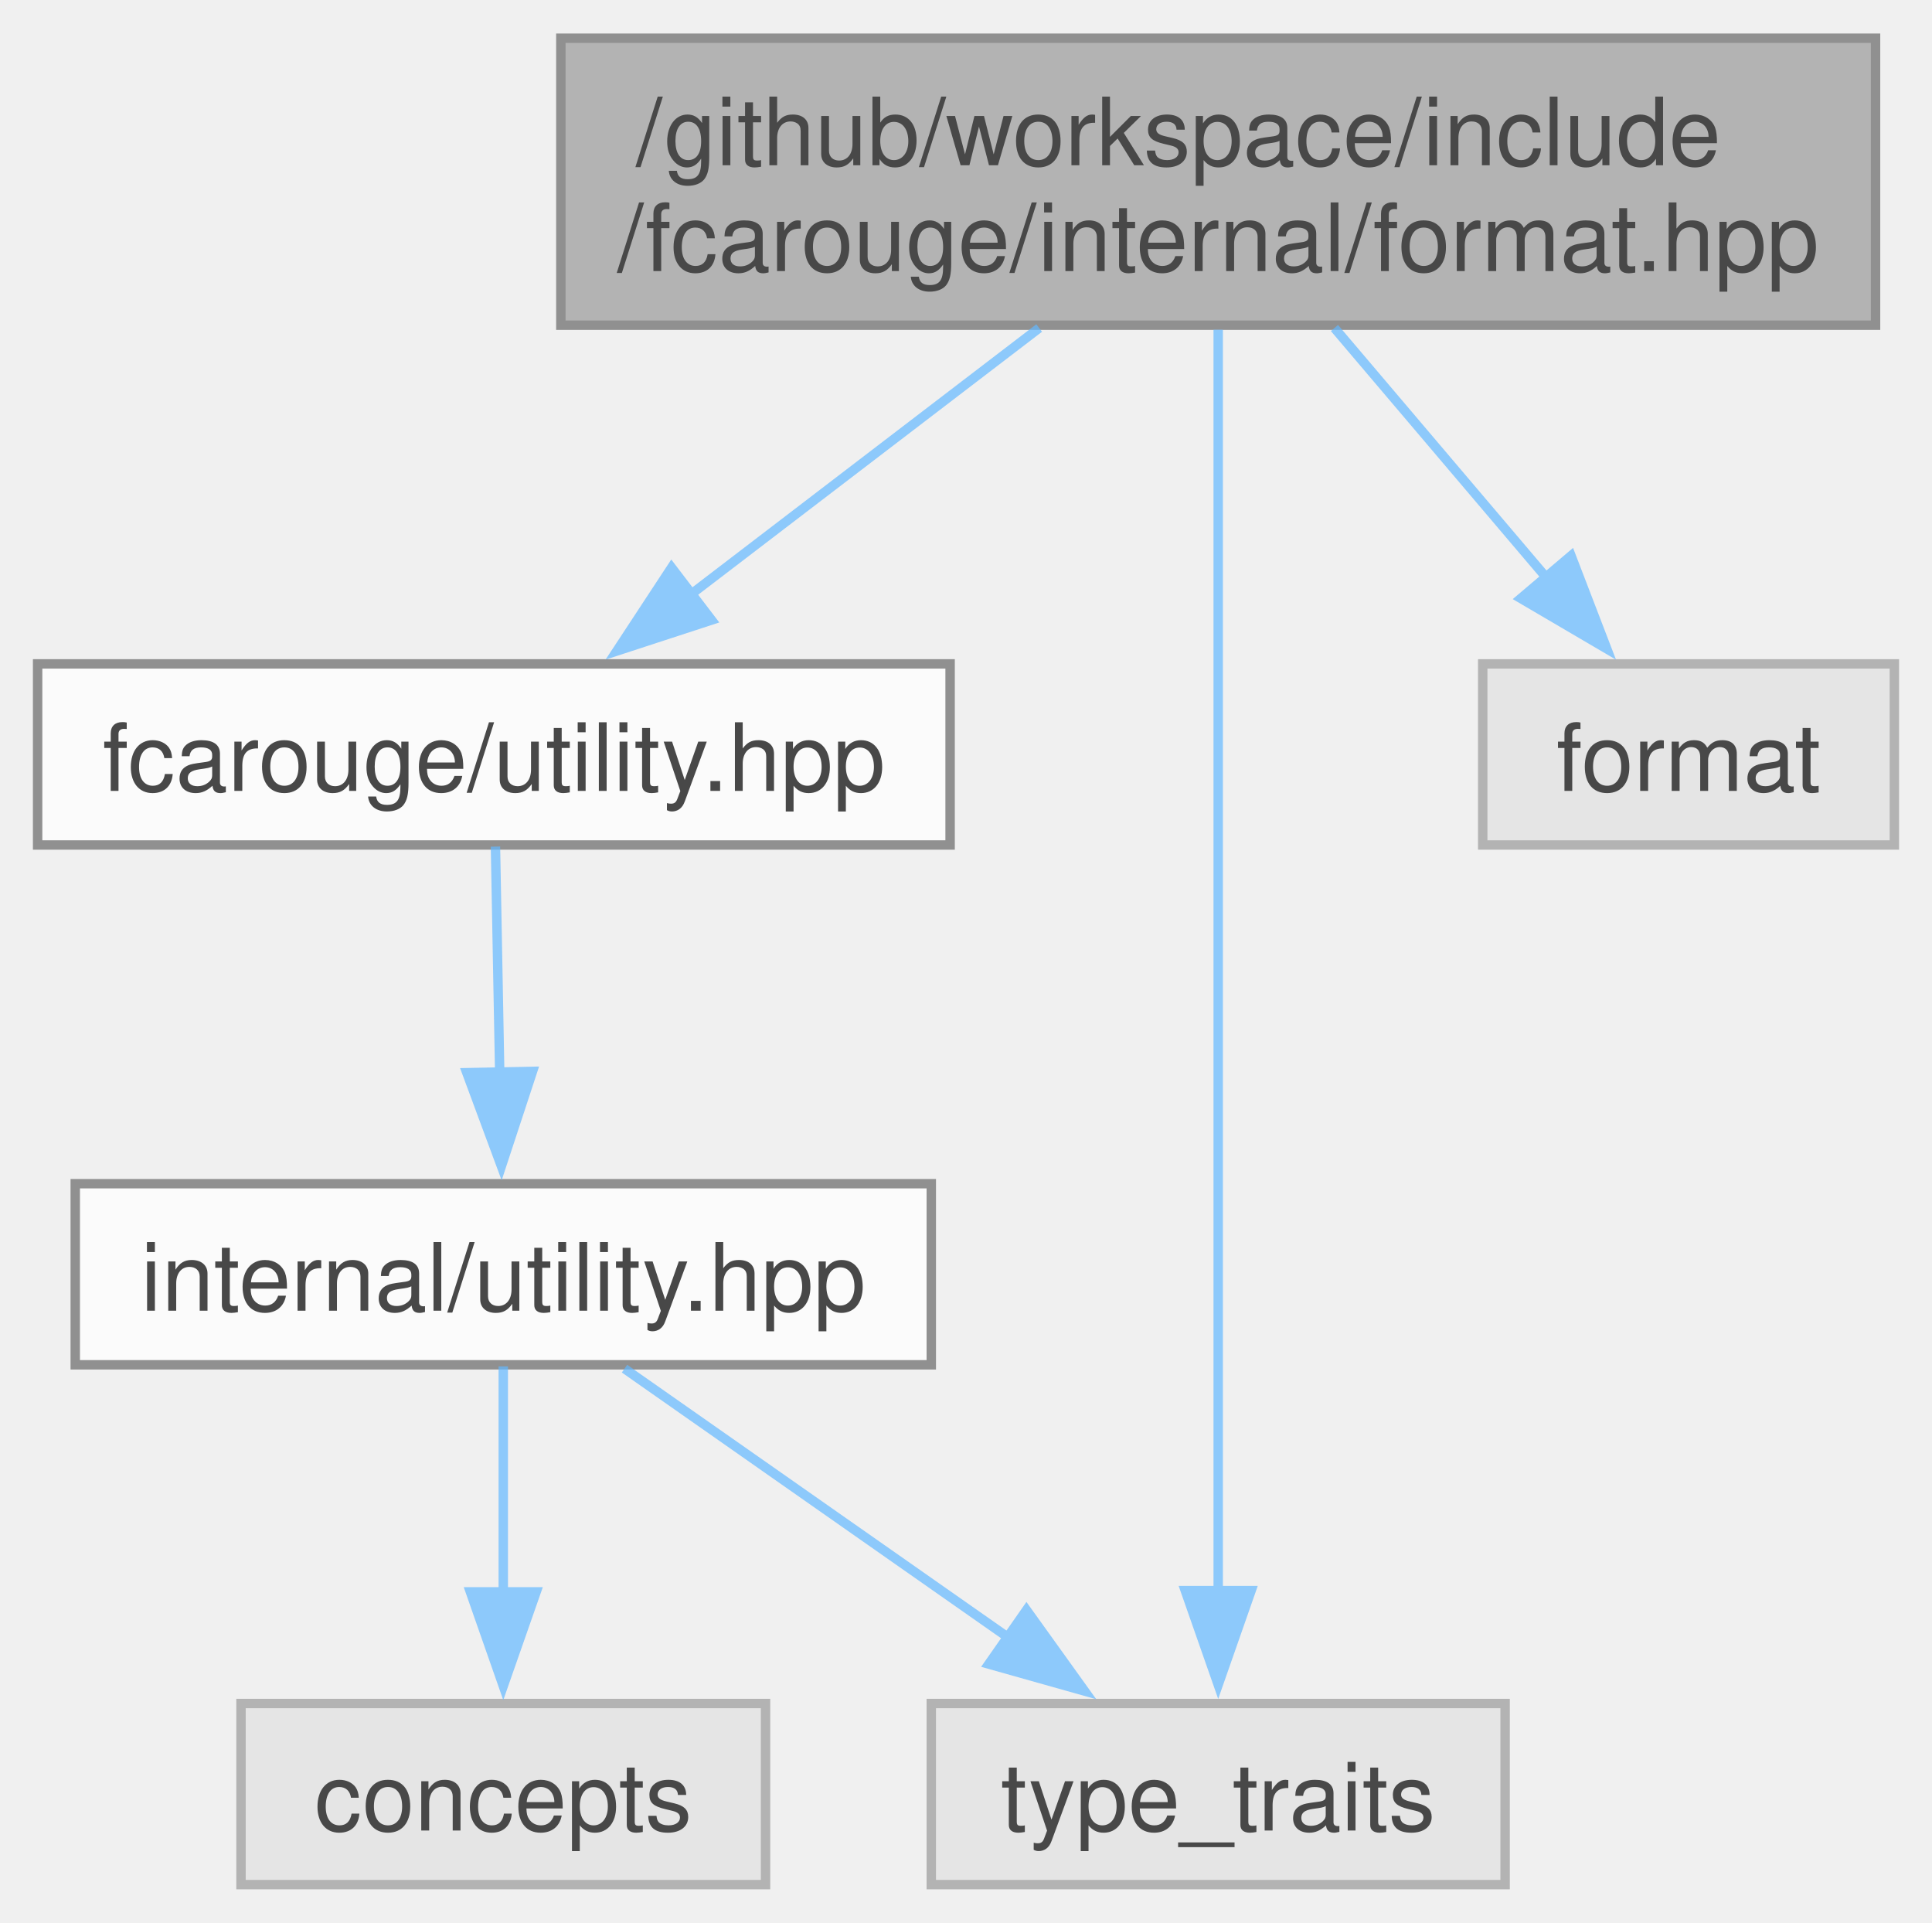
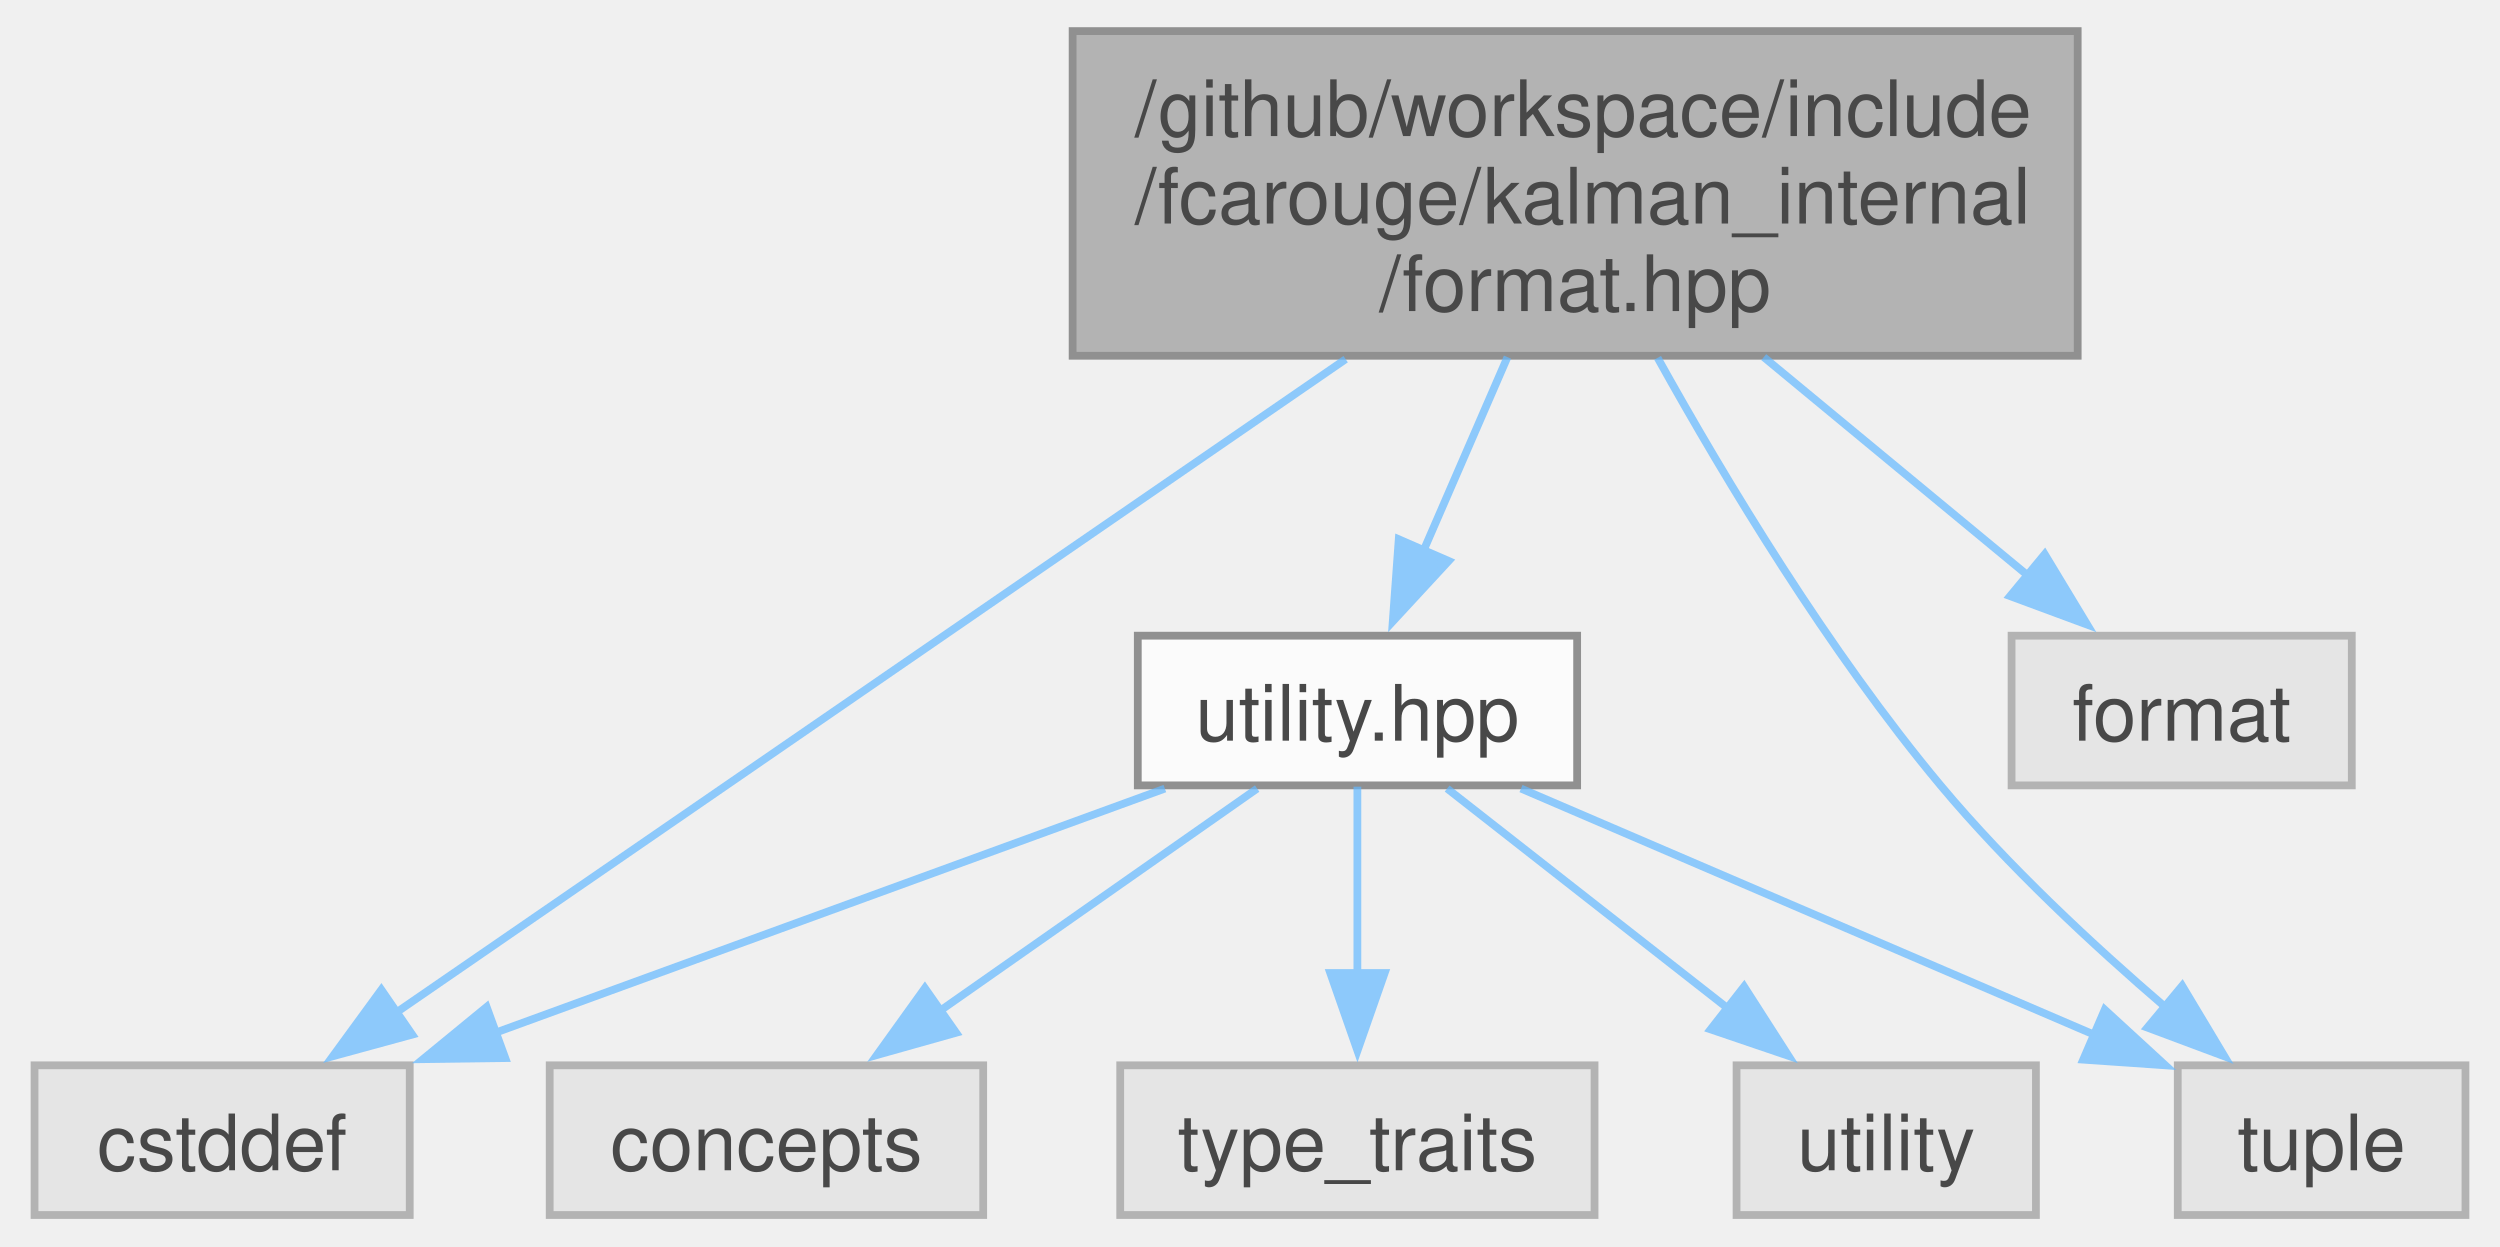
- <svg xmlns="http://www.w3.org/2000/svg" xmlns:xlink="http://www.w3.org/1999/xlink" width="205pt" height="204pt" viewBox="0.00 0.00 205.38 204.25">
+ <svg xmlns="http://www.w3.org/2000/svg" xmlns:xlink="http://www.w3.org/1999/xlink" width="321pt" height="160pt" viewBox="0.00 0.00 320.62 160.25">
  <svg id="main" version="1.1" xml:space="preserve">
    <style type="text/css">
.node, .edge {opacity: 0.7;}
.node.selected, .edge.selected {opacity: 1;}
.edge:hover path { stroke: red; }
.edge:hover polygon { stroke: red; fill: red; }
</style>
    <svg id="graph" class="graph">
-       <g id="graph0" class="graph" transform="scale(1 1) rotate(0) translate(4 200.25)">
+       <g id="graph0" class="graph" transform="scale(1 1) rotate(0) translate(4 156.25)">
        <g id="Node000001" class="node">
          <g id="a_Node000001">
-             <a xlink:title=" ">
-               <polygon fill="#999999" stroke="#666666" points="195.38,-196.25 55.62,-196.25 55.62,-165.75 195.38,-165.75 195.38,-196.25" />
-               <text text-anchor="start" x="63.62" y="-182.75" font-family="Helvetica,sans-Serif" font-size="10.00">/github/workspace/include</text>
-               <text text-anchor="middle" x="125.5" y="-171.5" font-family="Helvetica,sans-Serif" font-size="10.00">/fcarouge/internal/format.hpp</text>
+             <a xlink:title="Formatting support for the Kalman filter.">
+               <polygon fill="#999999" stroke="#666666" points="262.75,-152.25 133.5,-152.25 133.5,-110.5 262.75,-110.5 262.75,-152.25" />
+               <text text-anchor="start" x="141.5" y="-138.75" font-family="Helvetica,sans-Serif" font-size="10.00">/github/workspace/include</text>
+               <text text-anchor="start" x="141.5" y="-127.5" font-family="Helvetica,sans-Serif" font-size="10.00">/fcarouge/kalman_internal</text>
+               <text text-anchor="middle" x="198.12" y="-116.25" font-family="Helvetica,sans-Serif" font-size="10.00">/format.hpp</text>
            </a>
          </g>
        </g>
        <g id="Node000002" class="node">
          <g id="a_Node000002">
-             <a xlink:href="utility_8hpp.xhtml" target="_top" xlink:title="The collection of utilities supporting the library.">
-               <polygon fill="white" stroke="#666666" points="97,-129.75 0,-129.75 0,-110.5 97,-110.5 97,-129.75" />
-               <text text-anchor="middle" x="48.5" y="-116.25" font-family="Helvetica,sans-Serif" font-size="10.00">fcarouge/utility.hpp</text>
+             <a xlink:href="utility_8hpp.xhtml" target="_top" xlink:title=" ">
+               <polygon fill="white" stroke="#666666" points="198.38,-74.5 141.88,-74.5 141.88,-55.25 198.38,-55.25 198.38,-74.5" />
+               <text text-anchor="middle" x="170.12" y="-61" font-family="Helvetica,sans-Serif" font-size="10.00">utility.hpp</text>
            </a>
          </g>
        </g>
        <g id="edge1_Node000001_Node000002" class="edge">
          <g id="a_edge1_Node000001_Node000002">
            <a xlink:title=" ">
-               <path fill="none" stroke="#63b8ff" d="M106.47,-165.45C95.19,-156.83 80.9,-145.9 69.33,-137.05" />
-               <polygon fill="#63b8ff" stroke="#63b8ff" points="71.64,-134.41 61.57,-131.12 67.39,-139.98 71.64,-134.41" />
+               <path fill="none" stroke="#63b8ff" d="M189.42,-110.32C185.97,-102.37 182.01,-93.26 178.59,-85.36" />
+               <polygon fill="#63b8ff" stroke="#63b8ff" points="181.86,-84.11 174.67,-76.33 175.44,-86.9 181.86,-84.11" />
+             </a>
+           </g>
+         </g>
+         <g id="Node000004" class="node">
+           <g id="a_Node000004">
+             <a xlink:title=" ">
+               <polygon fill="#e0e0e0" stroke="#999999" points="48.25,-19.25 0,-19.25 0,0 48.25,0 48.25,-19.25" />
+               <text text-anchor="middle" x="24.12" y="-5.75" font-family="Helvetica,sans-Serif" font-size="10.00">cstddef</text>
+             </a>
+           </g>
+         </g>
+         <g id="edge7_Node000001_Node000004" class="edge">
+           <g id="a_edge7_Node000001_Node000004">
+             <a xlink:title=" ">
+               <path fill="none" stroke="#63b8ff" d="M168.61,-110.06C133.96,-86.22 77.3,-47.22 46.23,-25.84" />
+               <polygon fill="#63b8ff" stroke="#63b8ff" points="48.57,-23.2 38.35,-20.41 44.6,-28.97 48.57,-23.2" />
            </a>
          </g>
        </g>
        <g id="Node000005" class="node">
          <g id="a_Node000005">
            <a xlink:title=" ">
-               <polygon fill="#e0e0e0" stroke="#999999" points="156,-19.25 95,-19.25 95,0 156,0 156,-19.25" />
-               <text text-anchor="middle" x="125.5" y="-5.75" font-family="Helvetica,sans-Serif" font-size="10.00">type_traits</text>
+               <polygon fill="#e0e0e0" stroke="#999999" points="312.62,-19.25 275.62,-19.25 275.62,0 312.62,0 312.62,-19.25" />
+               <text text-anchor="middle" x="294.12" y="-5.75" font-family="Helvetica,sans-Serif" font-size="10.00">tuple</text>
            </a>
          </g>
        </g>
-         <g id="edge6_Node000001_Node000005" class="edge">
-           <g id="a_edge6_Node000001_Node000005">
+         <g id="edge9_Node000001_Node000005" class="edge">
+           <g id="a_edge9_Node000001_Node000005">
            <a xlink:title=" ">
-               <path fill="none" stroke="#63b8ff" d="M125.5,-165.27C125.5,-135.01 125.5,-65.8 125.5,-31.16" />
-               <polygon fill="#63b8ff" stroke="#63b8ff" points="129,-31.25 125.5,-21.25 122,-31.25 129,-31.25" />
+               <path fill="none" stroke="#63b8ff" d="M208.73,-110.23C217.47,-94.5 230.73,-72.49 245.12,-55.25 253.75,-44.92 264.73,-34.71 274.1,-26.67" />
+               <polygon fill="#63b8ff" stroke="#63b8ff" points="276.19,-29.48 281.64,-20.39 271.71,-24.1 276.19,-29.48" />
+             </a>
+           </g>
+         </g>
+         <g id="Node000008" class="node">
+           <g id="a_Node000008">
+             <a xlink:title=" ">
+               <polygon fill="#e0e0e0" stroke="#999999" points="298,-74.5 254.25,-74.5 254.25,-55.25 298,-55.25 298,-74.5" />
+               <text text-anchor="middle" x="276.12" y="-61" font-family="Helvetica,sans-Serif" font-size="10.00">format</text>
+             </a>
+           </g>
+         </g>
+         <g id="edge8_Node000001_Node000008" class="edge">
+           <g id="a_edge8_Node000001_Node000008">
+             <a xlink:title=" ">
+               <path fill="none" stroke="#63b8ff" d="M222.38,-110.32C233.33,-101.26 246.11,-90.69 256.46,-82.14" />
+               <polygon fill="#63b8ff" stroke="#63b8ff" points="258.51,-84.98 263.99,-75.91 254.05,-79.59 258.51,-84.98" />
+             </a>
+           </g>
+         </g>
+         <g id="Node000003" class="node">
+           <g id="a_Node000003">
+             <a xlink:title=" ">
+               <polygon fill="#e0e0e0" stroke="#999999" points="122,-19.25 66.25,-19.25 66.25,0 122,0 122,-19.25" />
+               <text text-anchor="middle" x="94.12" y="-5.75" font-family="Helvetica,sans-Serif" font-size="10.00">concepts</text>
+             </a>
+           </g>
+         </g>
+         <g id="edge2_Node000002_Node000003" class="edge">
+           <g id="a_edge2_Node000002_Node000003">
+             <a xlink:title=" ">
+               <path fill="none" stroke="#63b8ff" d="M157.23,-54.84C146.1,-47.04 129.75,-35.59 116.49,-26.29" />
+               <polygon fill="#63b8ff" stroke="#63b8ff" points="118.52,-23.44 108.32,-20.57 114.5,-29.18 118.52,-23.44" />
+             </a>
+           </g>
+         </g>
+         <g id="edge3_Node000002_Node000004" class="edge">
+           <g id="a_edge3_Node000002_Node000004">
+             <a xlink:title=" ">
+               <path fill="none" stroke="#63b8ff" d="M145.36,-54.84C121.72,-46.22 85.88,-33.15 59.29,-23.45" />
+               <polygon fill="#63b8ff" stroke="#63b8ff" points="60.54,-20.18 49.95,-20.04 58.14,-26.76 60.54,-20.18" />
+             </a>
+           </g>
+         </g>
+         <g id="edge4_Node000002_Node000005" class="edge">
+           <g id="a_edge4_Node000002_Node000005">
+             <a xlink:title=" ">
+               <path fill="none" stroke="#63b8ff" d="M191.16,-54.84C211.47,-46.12 242.39,-32.84 265.05,-23.11" />
+               <polygon fill="#63b8ff" stroke="#63b8ff" points="266.23,-26.41 274.03,-19.25 263.46,-19.98 266.23,-26.41" />
            </a>
          </g>
        </g>
        <g id="Node000006" class="node">
          <g id="a_Node000006">
            <a xlink:title=" ">
-               <polygon fill="#e0e0e0" stroke="#999999" points="197.38,-129.75 153.62,-129.75 153.62,-110.5 197.38,-110.5 197.38,-129.75" />
-               <text text-anchor="middle" x="175.5" y="-116.25" font-family="Helvetica,sans-Serif" font-size="10.00">format</text>
+               <polygon fill="#e0e0e0" stroke="#999999" points="200.62,-19.25 139.62,-19.25 139.62,0 200.62,0 200.62,-19.25" />
+               <text text-anchor="middle" x="170.12" y="-5.75" font-family="Helvetica,sans-Serif" font-size="10.00">type_traits</text>
            </a>
          </g>
        </g>
-         <g id="edge5_Node000001_Node000006" class="edge">
-           <g id="a_edge5_Node000001_Node000006">
+         <g id="edge5_Node000002_Node000006" class="edge">
+           <g id="a_edge5_Node000002_Node000006">
            <a xlink:title=" ">
-               <path fill="none" stroke="#63b8ff" d="M137.86,-165.45C144.67,-157.43 153.17,-147.42 160.37,-138.94" />
-               <polygon fill="#63b8ff" stroke="#63b8ff" points="163.01,-141.24 166.81,-131.35 157.67,-136.71 163.01,-141.24" />
+               <path fill="none" stroke="#63b8ff" d="M170.12,-55.08C170.12,-48.57 170.12,-39.42 170.12,-31.12" />
+               <polygon fill="#63b8ff" stroke="#63b8ff" points="173.63,-31.12 170.13,-21.12 166.63,-31.12 173.63,-31.12" />
            </a>
          </g>
        </g>
-         <g id="Node000003" class="node">
-           <g id="a_Node000003">
-             <a xlink:href="internal_2utility_8hpp.xhtml" target="_top" xlink:title=" ">
-               <polygon fill="white" stroke="#666666" points="95,-74.5 4,-74.5 4,-55.25 95,-55.25 95,-74.5" />
-               <text text-anchor="middle" x="49.5" y="-61" font-family="Helvetica,sans-Serif" font-size="10.00">internal/utility.hpp</text>
+         <g id="Node000007" class="node">
+           <g id="a_Node000007">
+             <a xlink:title=" ">
+               <polygon fill="#e0e0e0" stroke="#999999" points="257.38,-19.25 218.88,-19.25 218.88,0 257.38,0 257.38,-19.25" />
+               <text text-anchor="middle" x="238.12" y="-5.75" font-family="Helvetica,sans-Serif" font-size="10.00">utility</text>
            </a>
          </g>
        </g>
-         <g id="edge2_Node000002_Node000003" class="edge">
-           <g id="a_edge2_Node000002_Node000003">
+         <g id="edge6_Node000002_Node000007" class="edge">
+           <g id="a_edge6_Node000002_Node000007">
            <a xlink:title=" ">
-               <path fill="none" stroke="#63b8ff" d="M48.67,-110.33C48.79,-103.82 48.96,-94.67 49.12,-86.37" />
-               <polygon fill="#63b8ff" stroke="#63b8ff" points="52.61,-86.44 49.3,-76.37 45.62,-86.3 52.61,-86.44" />
-             </a>
-           </g>
-         </g>
-         <g id="Node000004" class="node">
-           <g id="a_Node000004">
-             <a xlink:title=" ">
-               <polygon fill="#e0e0e0" stroke="#999999" points="77.38,-19.25 21.62,-19.25 21.62,0 77.38,0 77.38,-19.25" />
-               <text text-anchor="middle" x="49.5" y="-5.75" font-family="Helvetica,sans-Serif" font-size="10.00">concepts</text>
-             </a>
-           </g>
-         </g>
-         <g id="edge3_Node000003_Node000004" class="edge">
-           <g id="a_edge3_Node000003_Node000004">
-             <a xlink:title=" ">
-               <path fill="none" stroke="#63b8ff" d="M49.5,-55.08C49.5,-48.57 49.5,-39.42 49.5,-31.12" />
-               <polygon fill="#63b8ff" stroke="#63b8ff" points="53,-31.12 49.5,-21.12 46,-31.12 53,-31.12" />
-             </a>
-           </g>
-         </g>
-         <g id="edge4_Node000003_Node000005" class="edge">
-           <g id="a_edge4_Node000003_Node000005">
-             <a xlink:title=" ">
-               <path fill="none" stroke="#63b8ff" d="M62.39,-54.84C73.53,-47.04 89.87,-35.59 103.14,-26.29" />
-               <polygon fill="#63b8ff" stroke="#63b8ff" points="105.12,-29.18 111.3,-20.57 101.11,-23.44 105.12,-29.18" />
+               <path fill="none" stroke="#63b8ff" d="M181.66,-54.84C191.59,-47.07 206.14,-35.67 217.98,-26.4" />
+               <polygon fill="#63b8ff" stroke="#63b8ff" points="219.85,-29.38 225.57,-20.46 215.54,-23.87 219.85,-29.38" />
            </a>
          </g>
        </g>
      </g>
    </svg>
  </svg>
  <style type="text/css">

[data-mouse-over-selected='false'] { opacity: 0.7; }
[data-mouse-over-selected='true']  { opacity: 1.0; }

</style>
</svg>
